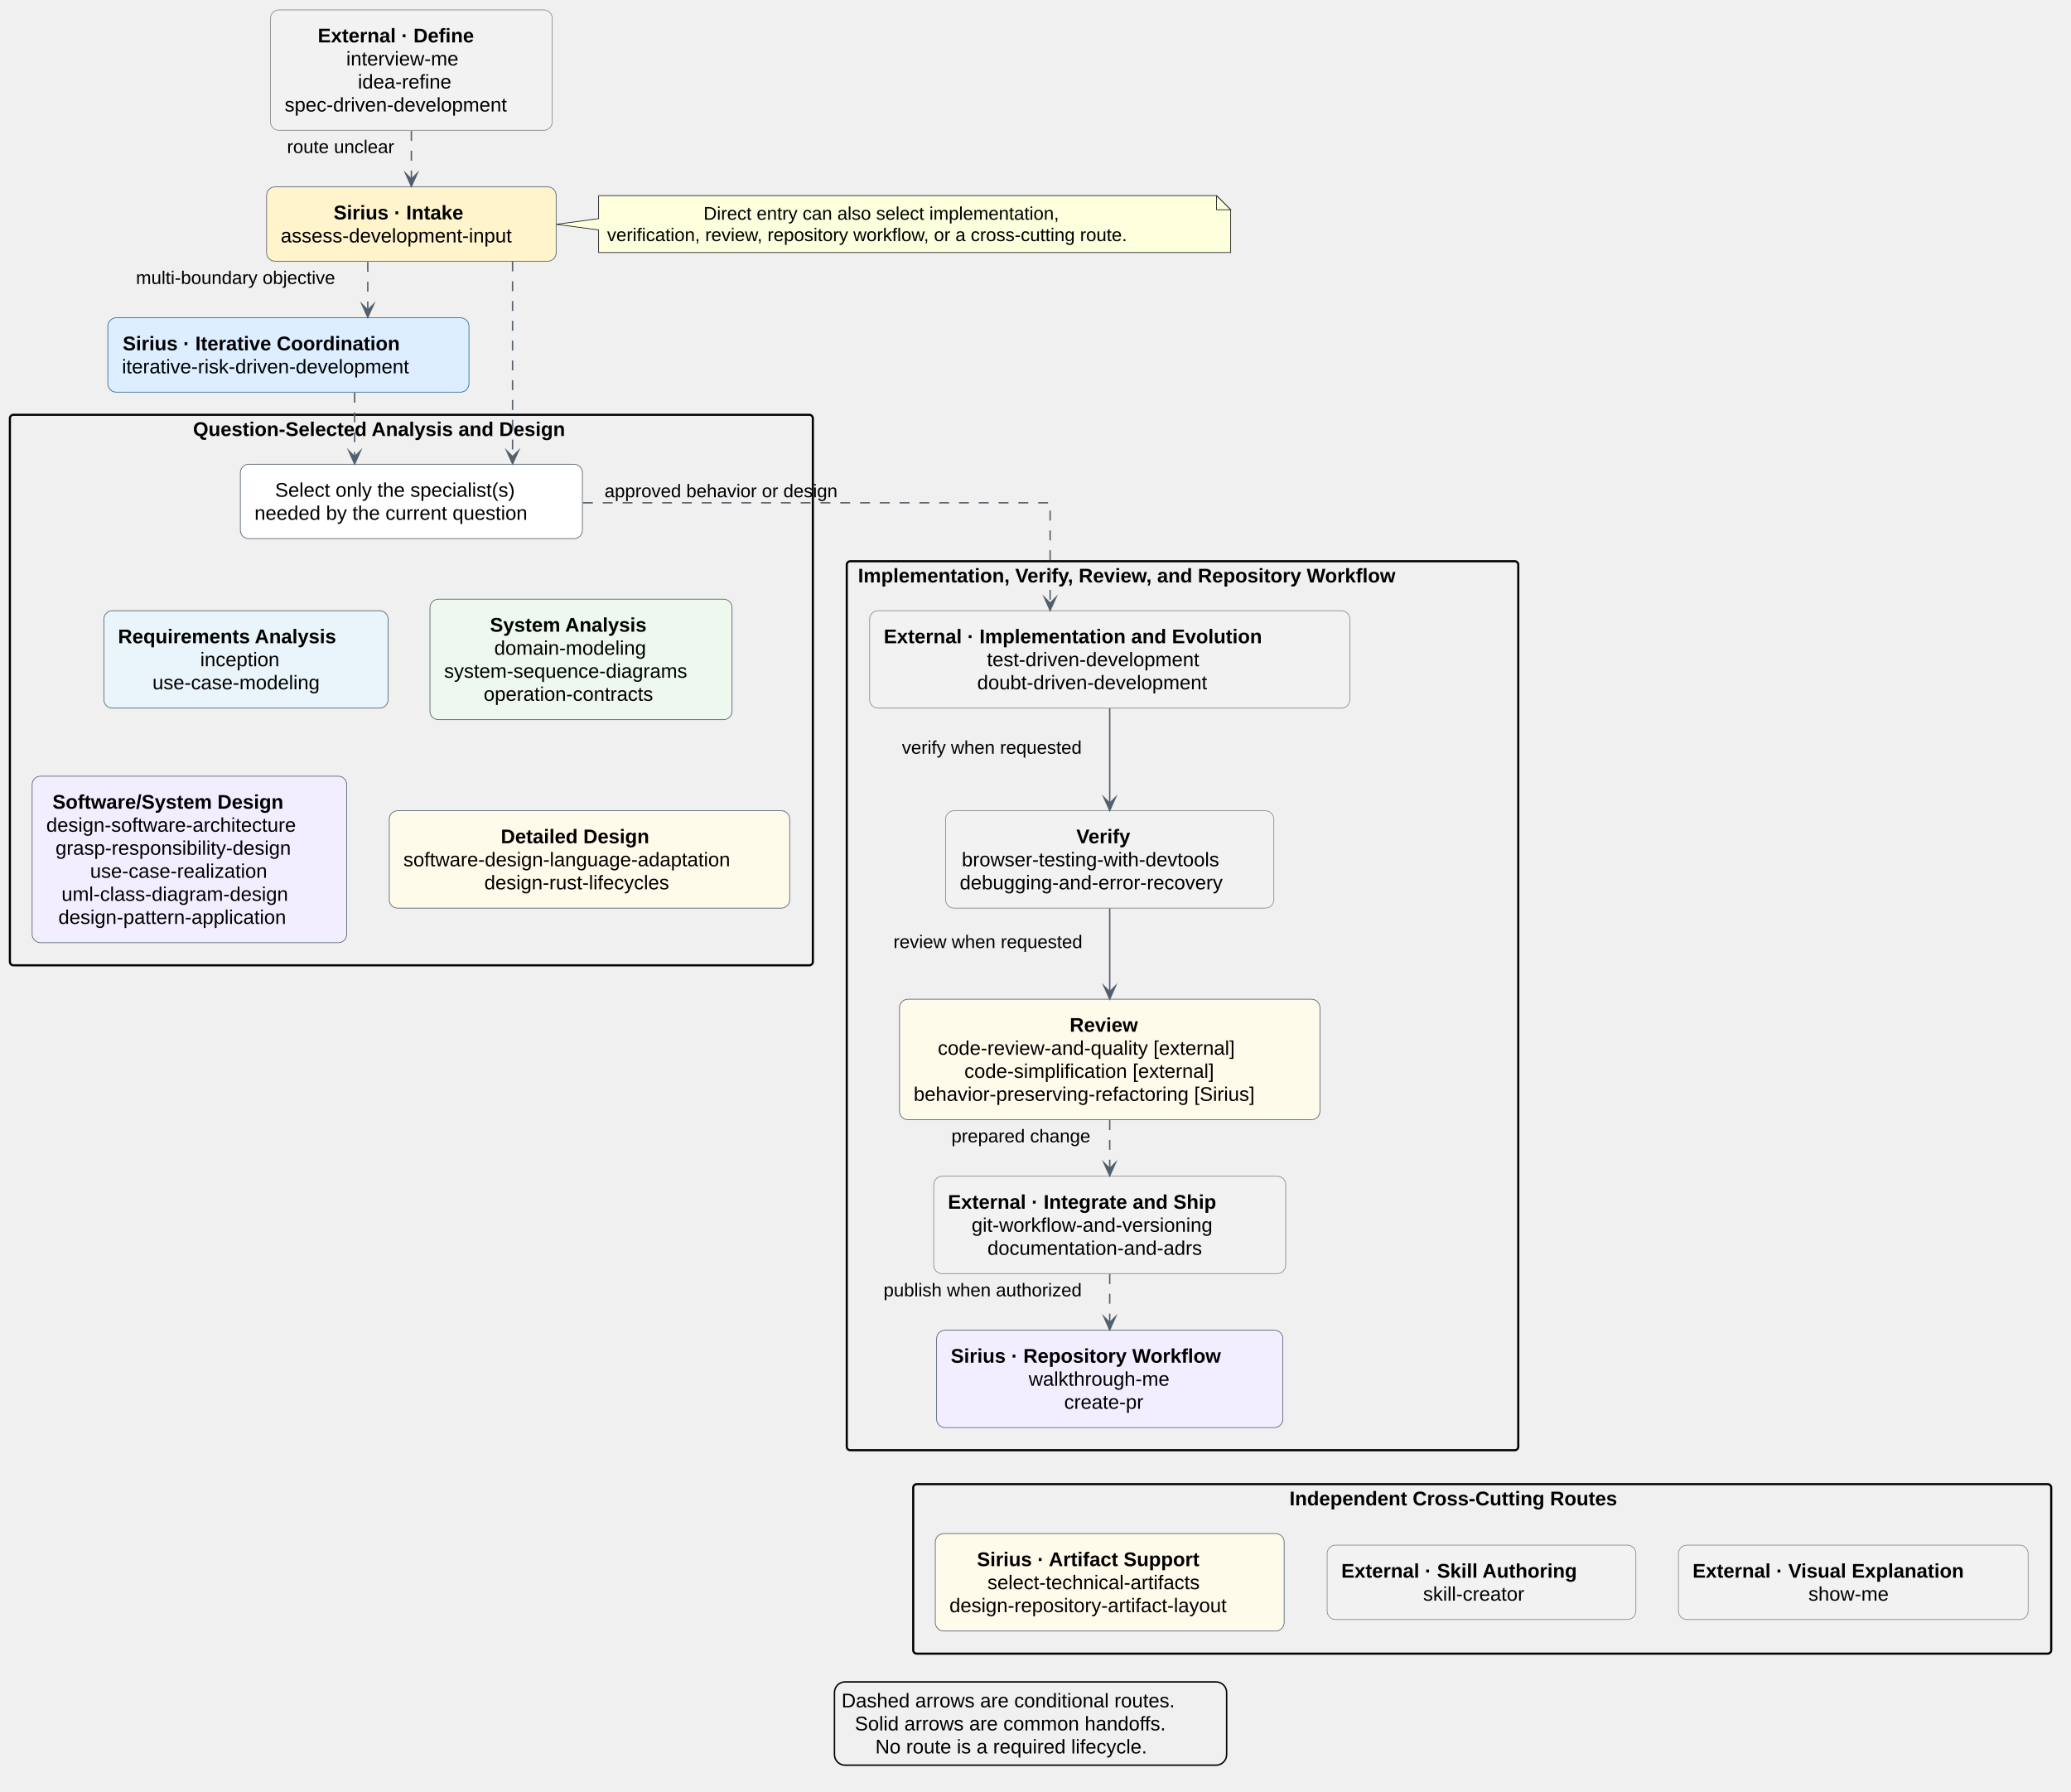
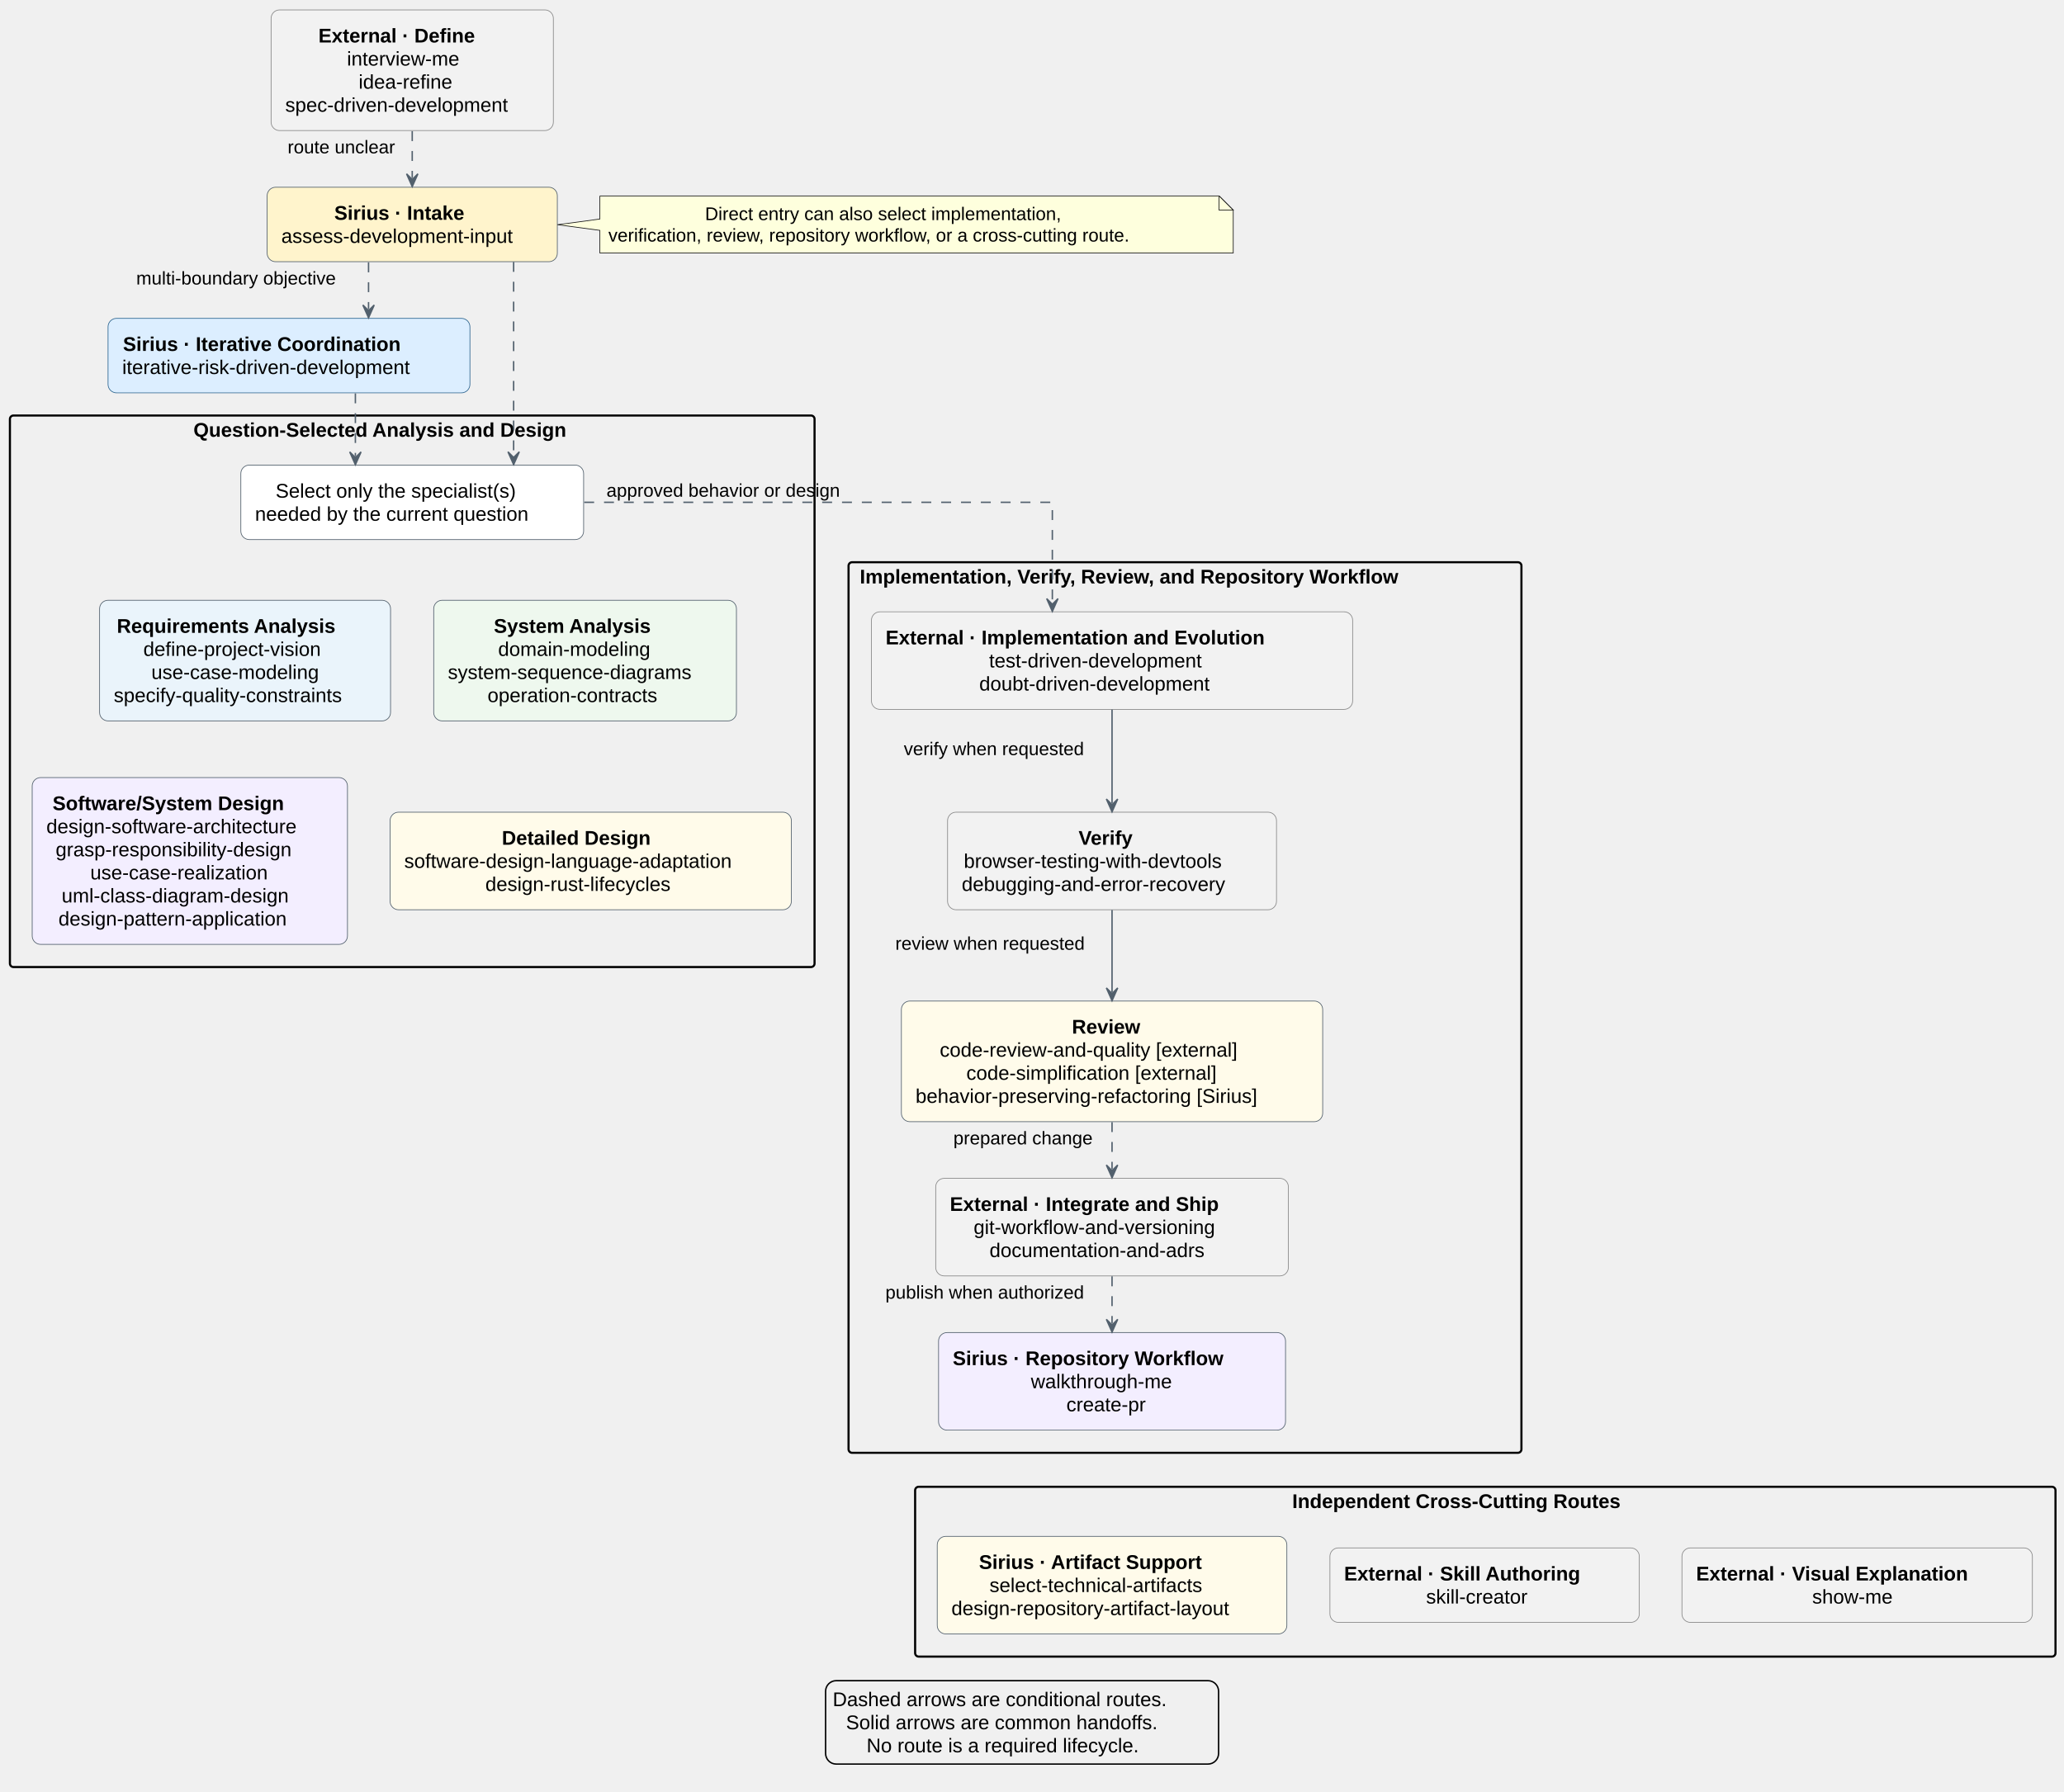
- <svg xmlns="http://www.w3.org/2000/svg" version="1.1" data-diagram-type="CLASS" style="width:1465px;height:1267px;background:#FFFFFF;" width="1465px" height="1267px" viewBox="0 0 1465 1267" zoomAndPan="magnify" preserveAspectRatio="none" contentStyleType="text/css">
+ <svg xmlns="http://www.w3.org/2000/svg" contentStyleType="text/css" data-diagram-type="CLASS" height="1265px" preserveAspectRatio="none" style="width:1457px;height:1265px;background:#FFFFFF;" version="1.1" viewBox="0 0 1457 1265" width="1457px" zoomAndPan="magnify">
  <defs />
-   <g font-family="sans-serif" lengthAdjust="spacing">
-     <g class="cluster" data-qualified-name="analysis" id="ent0007" data-source-line="47">
-       <rect x="7" y="293.38" width="568" height="389.41" fill="none" style="stroke:#000;stroke-width:1.5;" rx="2.5" ry="2.5" />
-       <text x="136.552" y="308.375" fill="#000" font-size="14" textLength="308.896" font-weight="700" font-family="Arial">Question-Selected Analysis and Design</text>
+   <g>
+     <g class="cluster" data-qualified-name="analysis" data-source-line="47" id="ent0008">
+       <rect fill="none" height="389.41" rx="2.5" ry="2.5" style="stroke:#000000;stroke-width:1.5;" width="568" x="7" y="293.38" />
+       <text fill="#000000" font-family="Arial" font-size="14" font-weight="bold" lengthAdjust="spacing" textLength="308.896" x="136.552" y="308.375">Question-Selected Analysis and Design</text>
    </g>
-     <g class="cluster" data-qualified-name="delivery" id="ent0017" data-source-line="83">
-       <rect x="599" y="396.97" width="475" height="628.79" fill="none" style="stroke:#000;stroke-width:1.5;" rx="2.5" ry="2.5" />
-       <text x="606.939" y="411.965" fill="#000" font-size="14" textLength="459.122" font-weight="700" font-family="Arial">Implementation, Verify, Review, and Repository Workflow</text>
+     <g class="cluster" data-qualified-name="delivery" data-source-line="84" id="ent0018">
+       <rect fill="none" height="628.79" rx="2.5" ry="2.5" style="stroke:#000000;stroke-width:1.5;" width="475" x="599" y="396.97" />
+       <text fill="#000000" font-family="Arial" font-size="14" font-weight="bold" lengthAdjust="spacing" textLength="459.122" x="606.939" y="411.965">Implementation, Verify, Review, and Repository Workflow</text>
    </g>
-     <g class="cluster" data-qualified-name="crosscutting" id="ent0027" data-source-line="117">
-       <rect x="646" y="1049.76" width="805" height="119.89" fill="none" style="stroke:#000;stroke-width:1.5;" rx="2.5" ry="2.5" />
-       <text x="912.164" y="1064.755" fill="#000" font-size="14" textLength="272.672" font-weight="700" font-family="Arial">Independent Cross-Cutting Routes</text>
+     <g class="cluster" data-qualified-name="crosscutting" data-source-line="118" id="ent0028">
+       <rect fill="none" height="119.89" rx="2.5" ry="2.5" style="stroke:#000000;stroke-width:1.5;" width="805" x="646" y="1049.76" />
+       <text fill="#000000" font-family="Arial" font-size="14" font-weight="bold" lengthAdjust="spacing" textLength="272.672" x="912.164" y="1064.755">Independent Cross-Cutting Routes</text>
    </g>
-     <g class="entity" data-qualified-name="analysis.specialist" id="ent0008" data-source-line="48">
-       <rect x="170.01" y="328.38" width="241.977" height="52.594" fill="#FFF" style="stroke:#52606D;stroke-width:0.5;" rx="6" ry="6" />
-       <text x="194.564" y="351.375" fill="#000" font-size="14" textLength="192.869" font-family="Arial">Select only the specialist(s)</text>
-       <text x="180.01" y="367.672" fill="#000" font-size="14" textLength="221.977" font-family="Arial">needed by the current question</text>
+     <g class="entity" data-qualified-name="analysis.specialist" data-source-line="48" id="ent0009">
+       <rect fill="#FFFFFF" height="52.594" rx="6" ry="6" style="stroke:#52606D;stroke-width:0.5;" width="241.977" x="170.01" y="328.38" />
+       <text fill="#000000" font-family="Arial" font-size="14" lengthAdjust="spacing" textLength="192.869" x="194.564" y="351.375">Select only the specialist(s)</text>
+       <text fill="#000000" font-family="Arial" font-size="14" lengthAdjust="spacing" textLength="221.977" x="180.01" y="367.672">needed by the current question</text>
    </g>
-     <g class="entity" data-qualified-name="analysis.requirements" id="ent0009" data-source-line="52">
-       <rect x="73.48" y="431.97" width="201.05" height="68.891" fill="#EAF4FB" style="stroke:#52606D;stroke-width:0.5;" rx="6" ry="6" />
-       <text x="83.48" y="454.965" fill="#000" font-size="14" textLength="181.05" font-weight="700" font-family="Arial">Requirements Analysis</text>
-       <text x="141.616" y="471.262" fill="#000" font-size="14" textLength="64.777" font-family="Arial">inception</text>
-       <text x="107.85" y="487.559" fill="#000" font-size="14" textLength="132.31" font-family="Arial">use-case-modeling</text>
+     <g class="entity" data-qualified-name="analysis.requirements" data-source-line="52" id="ent0010">
+       <rect fill="#EAF4FB" height="85.188" rx="6" ry="6" style="stroke:#52606D;stroke-width:0.5;" width="205.391" x="70.3" y="423.82" />
+       <text fill="#000000" font-family="Arial" font-size="14" font-weight="bold" lengthAdjust="spacing" textLength="181.05" x="82.47" y="446.815">Requirements Analysis</text>
+       <text fill="#000000" font-family="Arial" font-size="14" lengthAdjust="spacing" textLength="143.602" x="101.194" y="463.112">define-project-vision</text>
+       <text fill="#000000" font-family="Arial" font-size="14" lengthAdjust="spacing" textLength="132.31" x="106.841" y="479.409">use-case-modeling</text>
+       <text fill="#000000" font-family="Arial" font-size="14" lengthAdjust="spacing" textLength="185.391" x="80.3" y="495.706">specify-quality-constraints</text>
    </g>
-     <g class="entity" data-qualified-name="analysis.systemAnalysis" id="ent0010" data-source-line="57">
-       <rect x="304.16" y="423.82" width="213.689" height="85.188" fill="#EEF8EE" style="stroke:#52606D;stroke-width:0.5;" rx="6" ry="6" />
-       <text x="346.59" y="446.815" fill="#000" font-size="14" textLength="128.83" font-weight="700" font-family="Arial">System Analysis</text>
-       <text x="349.642" y="463.112" fill="#000" font-size="14" textLength="122.726" font-family="Arial">domain-modeling</text>
-       <text x="314.16" y="479.409" fill="#000" font-size="14" textLength="193.689" font-family="Arial">system-sequence-diagrams</text>
-       <text x="342.15" y="495.706" fill="#000" font-size="14" textLength="137.71" font-family="Arial">operation-contracts</text>
+     <g class="entity" data-qualified-name="analysis.systemAnalysis" data-source-line="58" id="ent0011">
+       <rect fill="#EEF8EE" height="85.188" rx="6" ry="6" style="stroke:#52606D;stroke-width:0.5;" width="213.69" x="306.16" y="423.82" />
+       <text fill="#000000" font-family="Arial" font-size="14" font-weight="bold" lengthAdjust="spacing" textLength="128.83" x="348.59" y="446.815">System Analysis</text>
+       <text fill="#000000" font-family="Arial" font-size="14" lengthAdjust="spacing" textLength="122.726" x="351.642" y="463.112">domain-modeling</text>
+       <text fill="#000000" font-family="Arial" font-size="14" lengthAdjust="spacing" textLength="193.69" x="316.16" y="479.409">system-sequence-diagrams</text>
+       <text fill="#000000" font-family="Arial" font-size="14" lengthAdjust="spacing" textLength="137.71" x="344.15" y="495.706">operation-contracts</text>
    </g>
-     <g class="entity" data-qualified-name="analysis.softwareDesign" id="ent0011" data-source-line="63">
-       <rect x="22.73" y="549.01" width="222.549" height="117.781" fill="#F3EEFF" style="stroke:#52606D;stroke-width:0.5;" rx="6" ry="6" />
-       <text x="37.102" y="572.005" fill="#000" font-size="14" textLength="193.806" font-weight="700" font-family="Arial">Software/System Design</text>
-       <text x="32.73" y="588.302" fill="#000" font-size="14" textLength="202.549" font-family="Arial">design-software-architecture</text>
-       <text x="39.279" y="604.599" fill="#000" font-size="14" textLength="189.451" font-family="Arial">grasp-responsibility-design</text>
-       <text x="63.734" y="620.896" fill="#000" font-size="14" textLength="140.54" font-family="Arial">use-case-realization</text>
-       <text x="43.521" y="637.193" fill="#000" font-size="14" textLength="180.968" font-family="Arial">uml-class-diagram-design</text>
-       <text x="41.275" y="653.489" fill="#000" font-size="14" textLength="185.459" font-family="Arial">design-pattern-application</text>
+     <g class="entity" data-qualified-name="analysis.softwareDesign" data-source-line="64" id="ent0012">
+       <rect fill="#F3EEFF" height="117.781" rx="6" ry="6" style="stroke:#52606D;stroke-width:0.5;" width="222.549" x="22.73" y="549.01" />
+       <text fill="#000000" font-family="Arial" font-size="14" font-weight="bold" lengthAdjust="spacing" textLength="193.806" x="37.102" y="572.005">Software/System Design</text>
+       <text fill="#000000" font-family="Arial" font-size="14" lengthAdjust="spacing" textLength="202.549" x="32.73" y="588.302">design-software-architecture</text>
+       <text fill="#000000" font-family="Arial" font-size="14" lengthAdjust="spacing" textLength="189.451" x="39.279" y="604.599">grasp-responsibility-design</text>
+       <text fill="#000000" font-family="Arial" font-size="14" lengthAdjust="spacing" textLength="140.54" x="63.734" y="620.896">use-case-realization</text>
+       <text fill="#000000" font-family="Arial" font-size="14" lengthAdjust="spacing" textLength="180.968" x="43.52" y="637.193">uml-class-diagram-design</text>
+       <text fill="#000000" font-family="Arial" font-size="14" lengthAdjust="spacing" textLength="185.459" x="41.275" y="653.49">design-pattern-application</text>
    </g>
-     <g class="entity" data-qualified-name="analysis.detailedDesign" id="ent0012" data-source-line="71">
-       <rect x="275.36" y="573.45" width="283.272" height="68.891" fill="#FFFBEA" style="stroke:#52606D;stroke-width:0.5;" rx="6" ry="6" />
-       <text x="354.256" y="596.445" fill="#000" font-size="14" textLength="125.48" font-weight="700" font-family="Arial">Detailed Design</text>
-       <text x="285.36" y="612.742" fill="#000" font-size="14" textLength="263.272" font-family="Arial">software-design-language-adaptation</text>
-       <text x="342.618" y="629.039" fill="#000" font-size="14" textLength="148.757" font-family="Arial">design-rust-lifecycles</text>
+     <g class="entity" data-qualified-name="analysis.detailedDesign" data-source-line="72" id="ent0013">
+       <rect fill="#FFFBEA" height="68.891" rx="6" ry="6" style="stroke:#52606D;stroke-width:0.5;" width="283.272" x="275.36" y="573.45" />
+       <text fill="#000000" font-family="Arial" font-size="14" font-weight="bold" lengthAdjust="spacing" textLength="125.481" x="354.256" y="596.445">Detailed Design</text>
+       <text fill="#000000" font-family="Arial" font-size="14" lengthAdjust="spacing" textLength="263.272" x="285.36" y="612.742">software-design-language-adaptation</text>
+       <text fill="#000000" font-family="Arial" font-size="14" lengthAdjust="spacing" textLength="148.757" x="342.618" y="629.039">design-rust-lifecycles</text>
    </g>
-     <g class="entity" data-qualified-name="delivery.implementation" id="ent0018" data-source-line="84">
-       <rect x="615.16" y="431.97" width="339.676" height="68.891" fill="#F2F2F2" style="stroke:#888;stroke-width:0.5;" rx="6" ry="6" />
-       <text x="625.16" y="454.965" fill="#000" font-size="14" textLength="319.676" font-weight="700" font-family="Arial">External · Implementation and Evolution</text>
-       <text x="698.175" y="471.262" fill="#000" font-size="14" textLength="173.646" font-family="Arial">test-driven-development</text>
-       <text x="691.267" y="487.559" fill="#000" font-size="14" textLength="187.462" font-family="Arial">doubt-driven-development</text>
+     <g class="entity" data-qualified-name="delivery.implementation" data-source-line="85" id="ent0019">
+       <rect fill="#F2F2F2" height="68.891" rx="6" ry="6" style="stroke:#888888;stroke-width:0.5;" width="339.676" x="615.16" y="431.97" />
+       <text fill="#000000" font-family="Arial" font-size="14" font-weight="bold" lengthAdjust="spacing" textLength="319.676" x="625.16" y="454.965">External · Implementation and Evolution</text>
+       <text fill="#000000" font-family="Arial" font-size="14" lengthAdjust="spacing" textLength="173.647" x="698.175" y="471.262">test-driven-development</text>
+       <text fill="#000000" font-family="Arial" font-size="14" lengthAdjust="spacing" textLength="187.462" x="691.267" y="487.559">doubt-driven-development</text>
    </g>
-     <g class="entity" data-qualified-name="delivery.verify" id="ent0019" data-source-line="89">
-       <rect x="668.9" y="573.45" width="232.194" height="68.891" fill="#F2F2F2" style="stroke:#888;stroke-width:0.5;" rx="6" ry="6" />
-       <text x="761.372" y="596.445" fill="#000" font-size="14" textLength="47.25" font-weight="700" font-family="Arial">Verify</text>
-       <text x="680.346" y="612.742" fill="#000" font-size="14" textLength="209.303" font-family="Arial">browser-testing-with-devtools</text>
-       <text x="678.9" y="629.039" fill="#000" font-size="14" textLength="212.194" font-family="Arial">debugging-and-error-recovery</text>
+     <g class="entity" data-qualified-name="delivery.verify" data-source-line="90" id="ent0020">
+       <rect fill="#F2F2F2" height="68.891" rx="6" ry="6" style="stroke:#888888;stroke-width:0.5;" width="232.194" x="668.9" y="573.45" />
+       <text fill="#000000" font-family="Arial" font-size="14" font-weight="bold" lengthAdjust="spacing" textLength="47.25" x="761.372" y="596.445">Verify</text>
+       <text fill="#000000" font-family="Arial" font-size="14" lengthAdjust="spacing" textLength="209.303" x="680.346" y="612.742">browser-testing-with-devtools</text>
+       <text fill="#000000" font-family="Arial" font-size="14" lengthAdjust="spacing" textLength="212.194" x="678.9" y="629.039">debugging-and-error-recovery</text>
    </g>
-     <g class="entity" data-qualified-name="delivery.review" id="ent0020" data-source-line="94">
-       <rect x="636.3" y="706.79" width="297.402" height="85.188" fill="#FFFBEA" style="stroke:#52606D;stroke-width:0.5;" rx="6" ry="6" />
-       <text x="756.687" y="729.785" fill="#000" font-size="14" textLength="56.629" font-weight="700" font-family="Arial">Review</text>
-       <text x="663.386" y="746.082" fill="#000" font-size="14" textLength="243.229" font-family="Arial">code-review-and-quality [external]</text>
-       <text x="682.158" y="762.379" fill="#000" font-size="14" textLength="205.687" font-family="Arial">code-simplification [external]</text>
-       <text x="646.3" y="778.676" fill="#000" font-size="14" textLength="277.402" font-family="Arial">behavior-preserving-refactoring [Sirius]</text>
+     <g class="entity" data-qualified-name="delivery.review" data-source-line="95" id="ent0021">
+       <rect fill="#FFFBEA" height="85.188" rx="6" ry="6" style="stroke:#52606D;stroke-width:0.5;" width="297.402" x="636.3" y="706.79" />
+       <text fill="#000000" font-family="Arial" font-size="14" font-weight="bold" lengthAdjust="spacing" textLength="56.629" x="756.687" y="729.785">Review</text>
+       <text fill="#000000" font-family="Arial" font-size="14" lengthAdjust="spacing" textLength="243.23" x="663.386" y="746.082">code-review-and-quality [external]</text>
+       <text fill="#000000" font-family="Arial" font-size="14" lengthAdjust="spacing" textLength="205.686" x="682.158" y="762.379">code-simplification [external]</text>
+       <text fill="#000000" font-family="Arial" font-size="14" lengthAdjust="spacing" textLength="277.402" x="646.3" y="778.676">behavior-preserving-refactoring [Sirius]</text>
    </g>
-     <g class="entity" data-qualified-name="delivery.integrate" id="ent0021" data-source-line="100">
-       <rect x="660.53" y="831.98" width="248.942" height="68.891" fill="#F2F2F2" style="stroke:#888;stroke-width:0.5;" rx="6" ry="6" />
-       <text x="670.53" y="854.975" fill="#000" font-size="14" textLength="228.942" font-weight="700" font-family="Arial">External · Integrate and Ship</text>
-       <text x="687.302" y="871.272" fill="#000" font-size="14" textLength="195.398" font-family="Arial">git-workflow-and-versioning</text>
-       <text x="698.506" y="887.569" fill="#000" font-size="14" textLength="172.99" font-family="Arial">documentation-and-adrs</text>
+     <g class="entity" data-qualified-name="delivery.integrate" data-source-line="101" id="ent0022">
+       <rect fill="#F2F2F2" height="68.891" rx="6" ry="6" style="stroke:#888888;stroke-width:0.5;" width="248.942" x="660.53" y="831.98" />
+       <text fill="#000000" font-family="Arial" font-size="14" font-weight="bold" lengthAdjust="spacing" textLength="228.942" x="670.53" y="854.975">External · Integrate and Ship</text>
+       <text fill="#000000" font-family="Arial" font-size="14" lengthAdjust="spacing" textLength="195.398" x="687.302" y="871.272">git-workflow-and-versioning</text>
+       <text fill="#000000" font-family="Arial" font-size="14" lengthAdjust="spacing" textLength="172.99" x="698.506" y="887.569">documentation-and-adrs</text>
    </g>
-     <g class="entity" data-qualified-name="delivery.repository" id="ent0022" data-source-line="105">
-       <rect x="662.54" y="940.87" width="244.93" height="68.891" fill="#F3EEFF" style="stroke:#52606D;stroke-width:0.5;" rx="6" ry="6" />
-       <text x="672.54" y="963.865" fill="#000" font-size="14" textLength="224.93" font-weight="700" font-family="Arial">Sirius · Repository Workflow</text>
-       <text x="727.682" y="980.162" fill="#000" font-size="14" textLength="114.646" font-family="Arial">walkthrough-me</text>
-       <text x="752.784" y="996.459" fill="#000" font-size="14" textLength="64.442" font-family="Arial">create-pr</text>
+     <g class="entity" data-qualified-name="delivery.repository" data-source-line="106" id="ent0023">
+       <rect fill="#F3EEFF" height="68.891" rx="6" ry="6" style="stroke:#52606D;stroke-width:0.5;" width="244.93" x="662.54" y="940.87" />
+       <text fill="#000000" font-family="Arial" font-size="14" font-weight="bold" lengthAdjust="spacing" textLength="224.93" x="672.54" y="963.865">Sirius · Repository Workflow</text>
+       <text fill="#000000" font-family="Arial" font-size="14" lengthAdjust="spacing" textLength="114.645" x="727.682" y="980.162">walkthrough-me</text>
+       <text fill="#000000" font-family="Arial" font-size="14" lengthAdjust="spacing" textLength="64.442" x="752.784" y="996.459">create-pr</text>
    </g>
-     <g class="entity" data-qualified-name="crosscutting.support" id="ent0028" data-source-line="118">
-       <rect x="661.61" y="1084.76" width="246.789" height="68.891" fill="#FFFBEA" style="stroke:#52606D;stroke-width:0.5;" rx="6" ry="6" />
-       <text x="691.058" y="1107.755" fill="#000" font-size="14" textLength="187.893" font-weight="700" font-family="Arial">Sirius · Artifact Support</text>
-       <text x="698.503" y="1124.052" fill="#000" font-size="14" textLength="173.004" font-family="Arial">select-technical-artifacts</text>
-       <text x="671.61" y="1140.349" fill="#000" font-size="14" textLength="226.789" font-family="Arial">design-repository-artifact-layout</text>
+     <g class="entity" data-qualified-name="crosscutting.support" data-source-line="119" id="ent0029">
+       <rect fill="#FFFBEA" height="68.891" rx="6" ry="6" style="stroke:#52606D;stroke-width:0.5;" width="246.789" x="661.61" y="1084.76" />
+       <text fill="#000000" font-family="Arial" font-size="14" font-weight="bold" lengthAdjust="spacing" textLength="187.893" x="691.058" y="1107.755">Sirius · Artifact Support</text>
+       <text fill="#000000" font-family="Arial" font-size="14" lengthAdjust="spacing" textLength="173.004" x="698.503" y="1124.052">select-technical-artifacts</text>
+       <text fill="#000000" font-family="Arial" font-size="14" lengthAdjust="spacing" textLength="226.789" x="671.61" y="1140.349">design-repository-artifact-layout</text>
    </g>
-     <g class="entity" data-qualified-name="crosscutting.authoring" id="ent0029" data-source-line="123">
-       <rect x="938.8" y="1092.91" width="218.399" height="52.594" fill="#F2F2F2" style="stroke:#888;stroke-width:0.5;" rx="6" ry="6" />
-       <text x="948.8" y="1115.905" fill="#000" font-size="14" textLength="198.399" font-weight="700" font-family="Arial">External · Skill Authoring</text>
-       <text x="1006.711" y="1132.202" fill="#000" font-size="14" textLength="82.578" font-family="Arial">skill-creator</text>
+     <g class="entity" data-qualified-name="crosscutting.authoring" data-source-line="124" id="ent0030">
+       <rect fill="#F2F2F2" height="52.594" rx="6" ry="6" style="stroke:#888888;stroke-width:0.5;" width="218.399" x="938.8" y="1092.91" />
+       <text fill="#000000" font-family="Arial" font-size="14" font-weight="bold" lengthAdjust="spacing" textLength="198.399" x="948.8" y="1115.905">External · Skill Authoring</text>
+       <text fill="#000000" font-family="Arial" font-size="14" lengthAdjust="spacing" textLength="82.578" x="1006.711" y="1132.202">skill-creator</text>
    </g>
-     <g class="entity" data-qualified-name="crosscutting.visual" id="ent0030" data-source-line="127">
-       <rect x="1187.31" y="1092.91" width="247.37" height="52.594" fill="#F2F2F2" style="stroke:#888;stroke-width:0.5;" rx="6" ry="6" />
-       <text x="1197.31" y="1115.905" fill="#000" font-size="14" textLength="227.37" font-weight="700" font-family="Arial">External · Visual Explanation</text>
-       <text x="1279.252" y="1132.202" fill="#000" font-size="14" textLength="63.485" font-family="Arial">show-me</text>
+     <g class="entity" data-qualified-name="crosscutting.visual" data-source-line="128" id="ent0031">
+       <rect fill="#F2F2F2" height="52.594" rx="6" ry="6" style="stroke:#888888;stroke-width:0.5;" width="247.37" x="1187.31" y="1092.91" />
+       <text fill="#000000" font-family="Arial" font-size="14" font-weight="bold" lengthAdjust="spacing" textLength="227.37" x="1197.31" y="1115.905">External · Visual Explanation</text>
+       <text fill="#000000" font-family="Arial" font-size="14" lengthAdjust="spacing" textLength="63.485" x="1279.252" y="1132.202">show-me</text>
    </g>
-     <g class="entity" data-qualified-name="define" id="ent0001" data-source-line="27">
-       <rect x="191.37" y="7" width="199.252" height="85.188" fill="#F2F2F2" style="stroke:#888;stroke-width:0.5;" rx="6" ry="6" />
-       <text x="224.78" y="29.995" fill="#000" font-size="14" textLength="132.433" font-weight="700" font-family="Arial">External · Define</text>
-       <text x="244.915" y="46.292" fill="#000" font-size="14" textLength="92.162" font-family="Arial">interview-me</text>
-       <text x="253.149" y="62.589" fill="#000" font-size="14" textLength="75.694" font-family="Arial">idea-refine</text>
-       <text x="201.37" y="78.886" fill="#000" font-size="14" textLength="179.252" font-family="Arial">spec-driven-development</text>
+     <g class="entity" data-qualified-name="define" data-source-line="27" id="ent0002">
+       <rect fill="#F2F2F2" height="85.188" rx="6" ry="6" style="stroke:#888888;stroke-width:0.5;" width="199.252" x="191.37" y="7" />
+       <text fill="#000000" font-family="Arial" font-size="14" font-weight="bold" lengthAdjust="spacing" textLength="132.433" x="224.78" y="29.995">External · Define</text>
+       <text fill="#000000" font-family="Arial" font-size="14" lengthAdjust="spacing" textLength="92.162" x="244.915" y="46.292">interview-me</text>
+       <text fill="#000000" font-family="Arial" font-size="14" lengthAdjust="spacing" textLength="75.694" x="253.149" y="62.589">idea-refine</text>
+       <text fill="#000000" font-family="Arial" font-size="14" lengthAdjust="spacing" textLength="179.252" x="201.37" y="78.886">spec-driven-development</text>
    </g>
-     <g class="entity" data-qualified-name="assess" id="ent0002" data-source-line="33">
-       <rect x="188.58" y="132.19" width="204.837" height="52.594" fill="#FFF4CC" style="stroke:#52606D;stroke-width:0.5;" rx="6" ry="6" />
-       <text x="235.962" y="155.185" fill="#000" font-size="14" textLength="110.072" font-weight="700" font-family="Arial">Sirius · Intake</text>
-       <text x="198.58" y="171.482" fill="#000" font-size="14" textLength="184.837" font-family="Arial">assess-development-input</text>
+     <g class="entity" data-qualified-name="assess" data-source-line="33" id="ent0003">
+       <rect fill="#FFF4CC" height="52.594" rx="6" ry="6" style="stroke:#52606D;stroke-width:0.5;" width="204.837" x="188.58" y="132.19" />
+       <text fill="#000000" font-family="Arial" font-size="14" font-weight="bold" lengthAdjust="spacing" textLength="110.072" x="235.962" y="155.185">Sirius · Intake</text>
+       <text fill="#000000" font-family="Arial" font-size="14" lengthAdjust="spacing" textLength="184.837" x="198.58" y="171.482">assess-development-input</text>
    </g>
-     <g class="entity" data-qualified-name="iterative" id="ent0003" data-source-line="37">
-       <rect x="76.27" y="224.78" width="255.464" height="52.594" fill="#DCEEFF" style="stroke:#2F6690;stroke-width:0.5;" rx="6" ry="6" />
-       <text x="86.796" y="247.775" fill="#000" font-size="14" textLength="234.411" font-weight="700" font-family="Arial">Sirius · Iterative Coordination</text>
-       <text x="86.27" y="264.072" fill="#000" font-size="14" textLength="235.464" font-family="Arial">iterative-risk-driven-development</text>
+     <g class="entity" data-qualified-name="iterative" data-source-line="37" id="ent0004">
+       <rect fill="#DCEEFF" height="52.594" rx="6" ry="6" style="stroke:#2F6690;stroke-width:0.5;" width="255.464" x="76.27" y="224.78" />
+       <text fill="#000000" font-family="Arial" font-size="14" font-weight="bold" lengthAdjust="spacing" textLength="234.411" x="86.796" y="247.775">Sirius · Iterative Coordination</text>
+       <text fill="#000000" font-family="Arial" font-size="14" lengthAdjust="spacing" textLength="235.464" x="86.27" y="264.072">iterative-risk-driven-development</text>
    </g>
-     <g class="entity" data-qualified-name="GMN4" id="ent0005" data-source-line="43">
-       <path d="M423.45,138.35 L423.45,154.65 L393.49,158.65 L423.45,162.65 L423.45,178.616 A0,0 0 0 0 423.45,178.616 L870.555,178.616 A0,0 0 0 0 870.555,178.616 L870.555,148.35 L860.555,138.35 L423.45,138.35 A0,0 0 0 0 423.45,138.35" style="stroke:#181818;stroke-width:0.5;" fill="#FEFFDD" />
-       <path d="M860.555,138.35 L860.555,148.35 L870.555,148.35 L860.555,138.35" style="stroke:#181818;stroke-width:0.5;" fill="#FEFFDD" />
-       <text x="497.671" y="155.417" fill="#000" font-size="13" textLength="289.663" font-family="Arial">Direct entry can also select implementation,</text>
-       <text x="429.45" y="170.55" fill="#000" font-size="13" textLength="426.105" font-family="Arial">verification, review, repository workflow, or a cross-cutting route.</text>
+     <g class="entity" data-qualified-name="GMN5" data-source-line="43" id="ent0006">
+       <path d="M423.45,138.35 L423.45,154.65 L393.49,158.65 L423.45,162.65 L423.45,178.616 A0,0 0 0 0 423.45,178.616 L870.556,178.616 A0,0 0 0 0 870.556,178.616 L870.556,148.35 L860.556,138.35 L423.45,138.35 A0,0 0 0 0 423.45,138.35" fill="#FEFFDD" style="stroke:#181818;stroke-width:0.5;" />
+       <path d="M860.556,138.35 L860.556,148.35 L870.556,148.35 L860.556,138.35" fill="#FEFFDD" style="stroke:#181818;stroke-width:0.5;" />
+       <text fill="#000000" font-family="Arial" font-size="13" lengthAdjust="spacing" textLength="289.663" x="497.671" y="155.417">Direct entry can also select implementation,</text>
+       <text fill="#000000" font-family="Arial" font-size="13" lengthAdjust="spacing" textLength="426.106" x="429.45" y="170.55">verification, review, repository workflow, or a cross-cutting route.</text>
    </g>
-     <g class="link" data-entity-1="ent0018" data-entity-2="ent0019" id="lnk23" data-source-line="111" data-link-type="dependency">
-       <path d="M785,501.03 C785,522.95 785,546.21 785,568.16" style="stroke:#52606D;stroke-width:1;" fill="none" id="implementation-to-verify" codeLine="111" />
-       <polygon points="785,573.16,789,564.16,785,568.16,781,564.16,785,573.16" fill="#52606D" style="stroke:#52606D;stroke-width:1;stroke-linejoin:miter;stroke-miterlimit:10;" />
-       <text x="638" y="533.157" fill="#000" font-size="13" textLength="146.244" font-family="Arial">verify when requested</text>
+     <g class="link" data-entity-1="ent0019" data-entity-2="ent0020" data-link-type="dependency" data-source-line="112" id="lnk24">
+       <path codeLine="112" d="M785,501.03 C785,522.95 785,545.21 785,567.16" fill="none" id="implementation-to-verify" style="stroke:#52606D;stroke-width:1;" />
+       <polygon fill="#52606D" points="785,573.16,789,564.16,785,568.16,781,564.16,785,573.16" style="stroke:#52606D;stroke-width:1;" />
+       <text fill="#000000" font-family="Arial" font-size="13" lengthAdjust="spacing" textLength="146.244" x="638" y="533.157">verify when requested</text>
    </g>
-     <g class="link" data-entity-1="ent0019" data-entity-2="ent0020" id="lnk24" data-source-line="112" data-link-type="dependency">
-       <path d="M785,642.51 C785,661.82 785,681.03 785,701.53" style="stroke:#52606D;stroke-width:1;" fill="none" id="verify-to-review" codeLine="112" />
-       <polygon points="785,706.53,789,697.53,785,701.53,781,697.53,785,706.53" fill="#52606D" style="stroke:#52606D;stroke-width:1;stroke-linejoin:miter;stroke-miterlimit:10;" />
-       <text x="632" y="670.587" fill="#000" font-size="13" textLength="152.604" font-family="Arial">review when requested</text>
+     <g class="link" data-entity-1="ent0020" data-entity-2="ent0021" data-link-type="dependency" data-source-line="113" id="lnk25">
+       <path codeLine="113" d="M785,642.51 C785,661.82 785,680.03 785,700.53" fill="none" id="verify-to-review" style="stroke:#52606D;stroke-width:1;" />
+       <polygon fill="#52606D" points="785,706.53,789,697.53,785,701.53,781,697.53,785,706.53" style="stroke:#52606D;stroke-width:1;" />
+       <text fill="#000000" font-family="Arial" font-size="13" lengthAdjust="spacing" textLength="152.604" x="632" y="670.587">review when requested</text>
    </g>
-     <g class="link" data-entity-1="ent0020" data-entity-2="ent0021" id="lnk25" data-source-line="113" data-link-type="dependency">
-       <path d="M785,792.3 C785,805.22 785,814.23 785,826.56" style="stroke:#52606D;stroke-width:1;stroke-dasharray:7,7;" fill="none" id="review-to-integrate" codeLine="113" />
-       <polygon points="785,831.56,789,822.56,785,826.56,781,822.56,785,831.56" fill="#52606D" style="stroke:#52606D;stroke-width:1;stroke-linejoin:miter;stroke-miterlimit:10;" />
-       <text x="673" y="807.997" fill="#000" font-size="13" textLength="111.382" font-family="Arial">prepared change</text>
+     <g class="link" data-entity-1="ent0021" data-entity-2="ent0022" data-link-type="dependency" data-source-line="114" id="lnk26">
+       <path codeLine="114" d="M785,792.3 C785,805.22 785,813.23 785,825.56" fill="none" id="review-to-integrate" style="stroke:#52606D;stroke-width:1;stroke-dasharray:7,7;" />
+       <polygon fill="#52606D" points="785,831.56,789,822.56,785,826.56,781,822.56,785,831.56" style="stroke:#52606D;stroke-width:1;" />
+       <text fill="#000000" font-family="Arial" font-size="13" lengthAdjust="spacing" textLength="111.382" x="673" y="807.997">prepared change</text>
    </g>
-     <g class="link" data-entity-1="ent0021" data-entity-2="ent0022" id="lnk26" data-source-line="114" data-link-type="dependency">
-       <path d="M785,901.18 C785,913.75 785,922.94 785,935.52" style="stroke:#52606D;stroke-width:1;stroke-dasharray:7,7;" fill="none" id="integrate-to-repository" codeLine="114" />
-       <polygon points="785,940.52,789,931.52,785,935.52,781,931.52,785,940.52" fill="#52606D" style="stroke:#52606D;stroke-width:1;stroke-linejoin:miter;stroke-miterlimit:10;" />
-       <text x="625" y="916.917" fill="#000" font-size="13" textLength="159.878" font-family="Arial">publish when authorized</text>
+     <g class="link" data-entity-1="ent0022" data-entity-2="ent0023" data-link-type="dependency" data-source-line="115" id="lnk27">
+       <path codeLine="115" d="M785,901.18 C785,913.75 785,921.94 785,934.52" fill="none" id="integrate-to-repository" style="stroke:#52606D;stroke-width:1;stroke-dasharray:7,7;" />
+       <polygon fill="#52606D" points="785,940.52,789,931.52,785,935.52,781,931.52,785,940.52" style="stroke:#52606D;stroke-width:1;" />
+       <text fill="#000000" font-family="Arial" font-size="13" lengthAdjust="spacing" textLength="159.878" x="625" y="916.917">publish when authorized</text>
    </g>
-     <g class="link" data-entity-1="ent0001" data-entity-2="ent0002" id="lnk33" data-source-line="136" data-link-type="dependency">
-       <path d="M291,92.63 C291,105.83 291,114.96 291,126.74" style="stroke:#52606D;stroke-width:1;stroke-dasharray:7,7;" fill="none" id="define-to-assess" codeLine="136" />
-       <polygon points="291,131.74,295,122.74,291,126.74,287,122.74,291,131.74" fill="#52606D" style="stroke:#52606D;stroke-width:1;stroke-linejoin:miter;stroke-miterlimit:10;" />
-       <text x="203" y="108.257" fill="#000" font-size="13" textLength="87.312" font-family="Arial">route unclear</text>
+     <g class="link" data-entity-1="ent0002" data-entity-2="ent0003" data-link-type="dependency" data-source-line="137" id="lnk34">
+       <path codeLine="137" d="M291,92.63 C291,105.83 291,113.96 291,125.74" fill="none" id="define-to-assess" style="stroke:#52606D;stroke-width:1;stroke-dasharray:7,7;" />
+       <polygon fill="#52606D" points="291,131.74,295,122.74,291,126.74,287,122.74,291,131.74" style="stroke:#52606D;stroke-width:1;" />
+       <text fill="#000000" font-family="Arial" font-size="13" lengthAdjust="spacing" textLength="87.312" x="203" y="108.257">route unclear</text>
    </g>
-     <g class="link" data-entity-1="ent0002" data-entity-2="ent0003" id="lnk34" data-source-line="137" data-link-type="dependency">
-       <path d="M260.16,185.27 C260.16,197.55 260.16,207.08 260.16,219.36" style="stroke:#52606D;stroke-width:1;stroke-dasharray:7,7;" fill="none" id="assess-to-iterative" codeLine="137" />
-       <polygon points="260.16,224.36,264.16,215.36,260.16,219.36,256.16,215.36,260.16,224.36" fill="#52606D" style="stroke:#52606D;stroke-width:1;stroke-linejoin:miter;stroke-miterlimit:10;" />
-       <text x="96.16" y="200.877" fill="#000" font-size="13" textLength="163.351" font-family="Arial">multi-boundary objective</text>
+     <g class="link" data-entity-1="ent0003" data-entity-2="ent0004" data-link-type="dependency" data-source-line="138" id="lnk35">
+       <path codeLine="138" d="M260.16,185.27 C260.16,197.55 260.16,206.08 260.16,218.36" fill="none" id="assess-to-iterative" style="stroke:#52606D;stroke-width:1;stroke-dasharray:7,7;" />
+       <polygon fill="#52606D" points="260.16,224.36,264.16,215.36,260.16,219.36,256.16,215.36,260.16,224.36" style="stroke:#52606D;stroke-width:1;" />
+       <text fill="#000000" font-family="Arial" font-size="13" lengthAdjust="spacing" textLength="163.351" x="96.16" y="200.877">multi-boundary objective</text>
    </g>
-     <g class="link" data-entity-1="ent0002" data-entity-2="ent0008" id="lnk35" data-source-line="138" data-link-type="dependency">
-       <path d="M362.58,184.94 C362.58,222.39 362.58,285.45 362.58,323.01" style="stroke:#52606D;stroke-width:1;stroke-dasharray:7,7;" fill="none" id="assess-to-specialist" codeLine="138" />
-       <polygon points="362.58,328.01,366.58,319.01,362.58,323.01,358.58,319.01,362.58,328.01" fill="#52606D" style="stroke:#52606D;stroke-width:1;stroke-linejoin:miter;stroke-miterlimit:10;" />
+     <g class="link" data-entity-1="ent0003" data-entity-2="ent0009" data-link-type="dependency" data-source-line="139" id="lnk36">
+       <path codeLine="139" d="M362.58,184.94 C362.58,222.39 362.58,284.45 362.58,322.01" fill="none" id="assess-to-specialist" style="stroke:#52606D;stroke-width:1;stroke-dasharray:7,7;" />
+       <polygon fill="#52606D" points="362.58,328.01,366.58,319.01,362.58,323.01,358.58,319.01,362.58,328.01" style="stroke:#52606D;stroke-width:1;" />
    </g>
-     <g class="link" data-entity-1="ent0003" data-entity-2="ent0008" id="lnk36" data-source-line="139" data-link-type="dependency">
-       <path d="M250.87,277.76 C250.87,293.22 250.87,307.63 250.87,323.09" style="stroke:#52606D;stroke-width:1;stroke-dasharray:7,7;" fill="none" id="iterative-to-specialist" codeLine="139" />
-       <polygon points="250.87,328.09,254.87,319.09,250.87,323.09,246.87,319.09,250.87,328.09" fill="#52606D" style="stroke:#52606D;stroke-width:1;stroke-linejoin:miter;stroke-miterlimit:10;" />
+     <g class="link" data-entity-1="ent0004" data-entity-2="ent0009" data-link-type="dependency" data-source-line="140" id="lnk37">
+       <path codeLine="140" d="M250.87,277.76 C250.87,293.22 250.87,306.63 250.87,322.09" fill="none" id="iterative-to-specialist" style="stroke:#52606D;stroke-width:1;stroke-dasharray:7,7;" />
+       <polygon fill="#52606D" points="250.87,328.09,254.87,319.09,250.87,323.09,246.87,319.09,250.87,328.09" style="stroke:#52606D;stroke-width:1;" />
    </g>
-     <g class="link" data-entity-1="ent0008" data-entity-2="ent0018" id="lnk37" data-source-line="140" data-link-type="dependency">
-       <path d="M412.39,355.65 C546.23,355.65 742.86,355.65 742.86,355.65 C742.86,355.65 742.86,394.19 742.86,426.67" style="stroke:#52606D;stroke-width:1;stroke-dasharray:7,7;" fill="none" id="specialist-to-implementation" codeLine="140" />
-       <polygon points="742.86,431.67,746.86,422.67,742.86,426.67,738.86,422.67,742.86,431.67" fill="#52606D" style="stroke:#52606D;stroke-width:1;stroke-linejoin:miter;stroke-miterlimit:10;" />
-       <text x="427.63" y="351.717" fill="#000" font-size="13" textLength="187.592" font-family="Arial">approved behavior or design</text>
+     <g class="link" data-entity-1="ent0009" data-entity-2="ent0019" data-link-type="dependency" data-source-line="141" id="lnk38">
+       <path codeLine="141" d="M412.39,354.65 C546.23,354.65 742.86,354.65 742.86,354.65 C742.86,354.65 742.86,392.86 742.86,425.66" fill="none" id="specialist-to-implementation" style="stroke:#52606D;stroke-width:1;stroke-dasharray:7,7;" />
+       <polygon fill="#52606D" points="742.86,431.66,746.86,422.66,742.86,426.66,738.86,422.66,742.86,431.66" style="stroke:#52606D;stroke-width:1;" />
+       <text fill="#000000" font-family="Arial" font-size="13" lengthAdjust="spacing" textLength="187.592" x="428.13" y="350.717">approved behavior or design</text>
    </g>
-     <g class="legend" data-source-line="143">
-       <rect x="590.292" y="1189.65" width="277.415" height="58.891" fill="none" style="stroke:#000;stroke-width:1;" rx="7.5" ry="7.5" />
-       <text x="595.292" y="1207.645" fill="#000" font-size="14" textLength="267.415" font-family="Arial">Dashed arrows are conditional routes.</text>
-       <text x="604.688" y="1223.942" fill="#000" font-size="14" textLength="248.623" font-family="Arial">Solid arrows are common handoffs.</text>
-       <text x="619.211" y="1240.239" fill="#000" font-size="14" textLength="219.577" font-family="Arial">No route is a required lifecycle.</text>
+     <g class="legend" data-source-line="144">
+       <rect fill="none" height="58.891" rx="7.5" ry="7.5" style="stroke:#000000;stroke-width:1;" width="277.415" x="582.793" y="1186.65" />
+       <text fill="#000000" font-family="Arial" font-size="14" lengthAdjust="spacing" textLength="267.415" x="587.793" y="1204.645">Dashed arrows are conditional routes.</text>
+       <text fill="#000000" font-family="Arial" font-size="14" lengthAdjust="spacing" textLength="248.623" x="597.188" y="1220.942">Solid arrows are common handoffs.</text>
+       <text fill="#000000" font-family="Arial" font-size="14" lengthAdjust="spacing" textLength="219.577" x="611.711" y="1237.239">No route is a required lifecycle.</text>
    </g>
  </g>
</svg>
